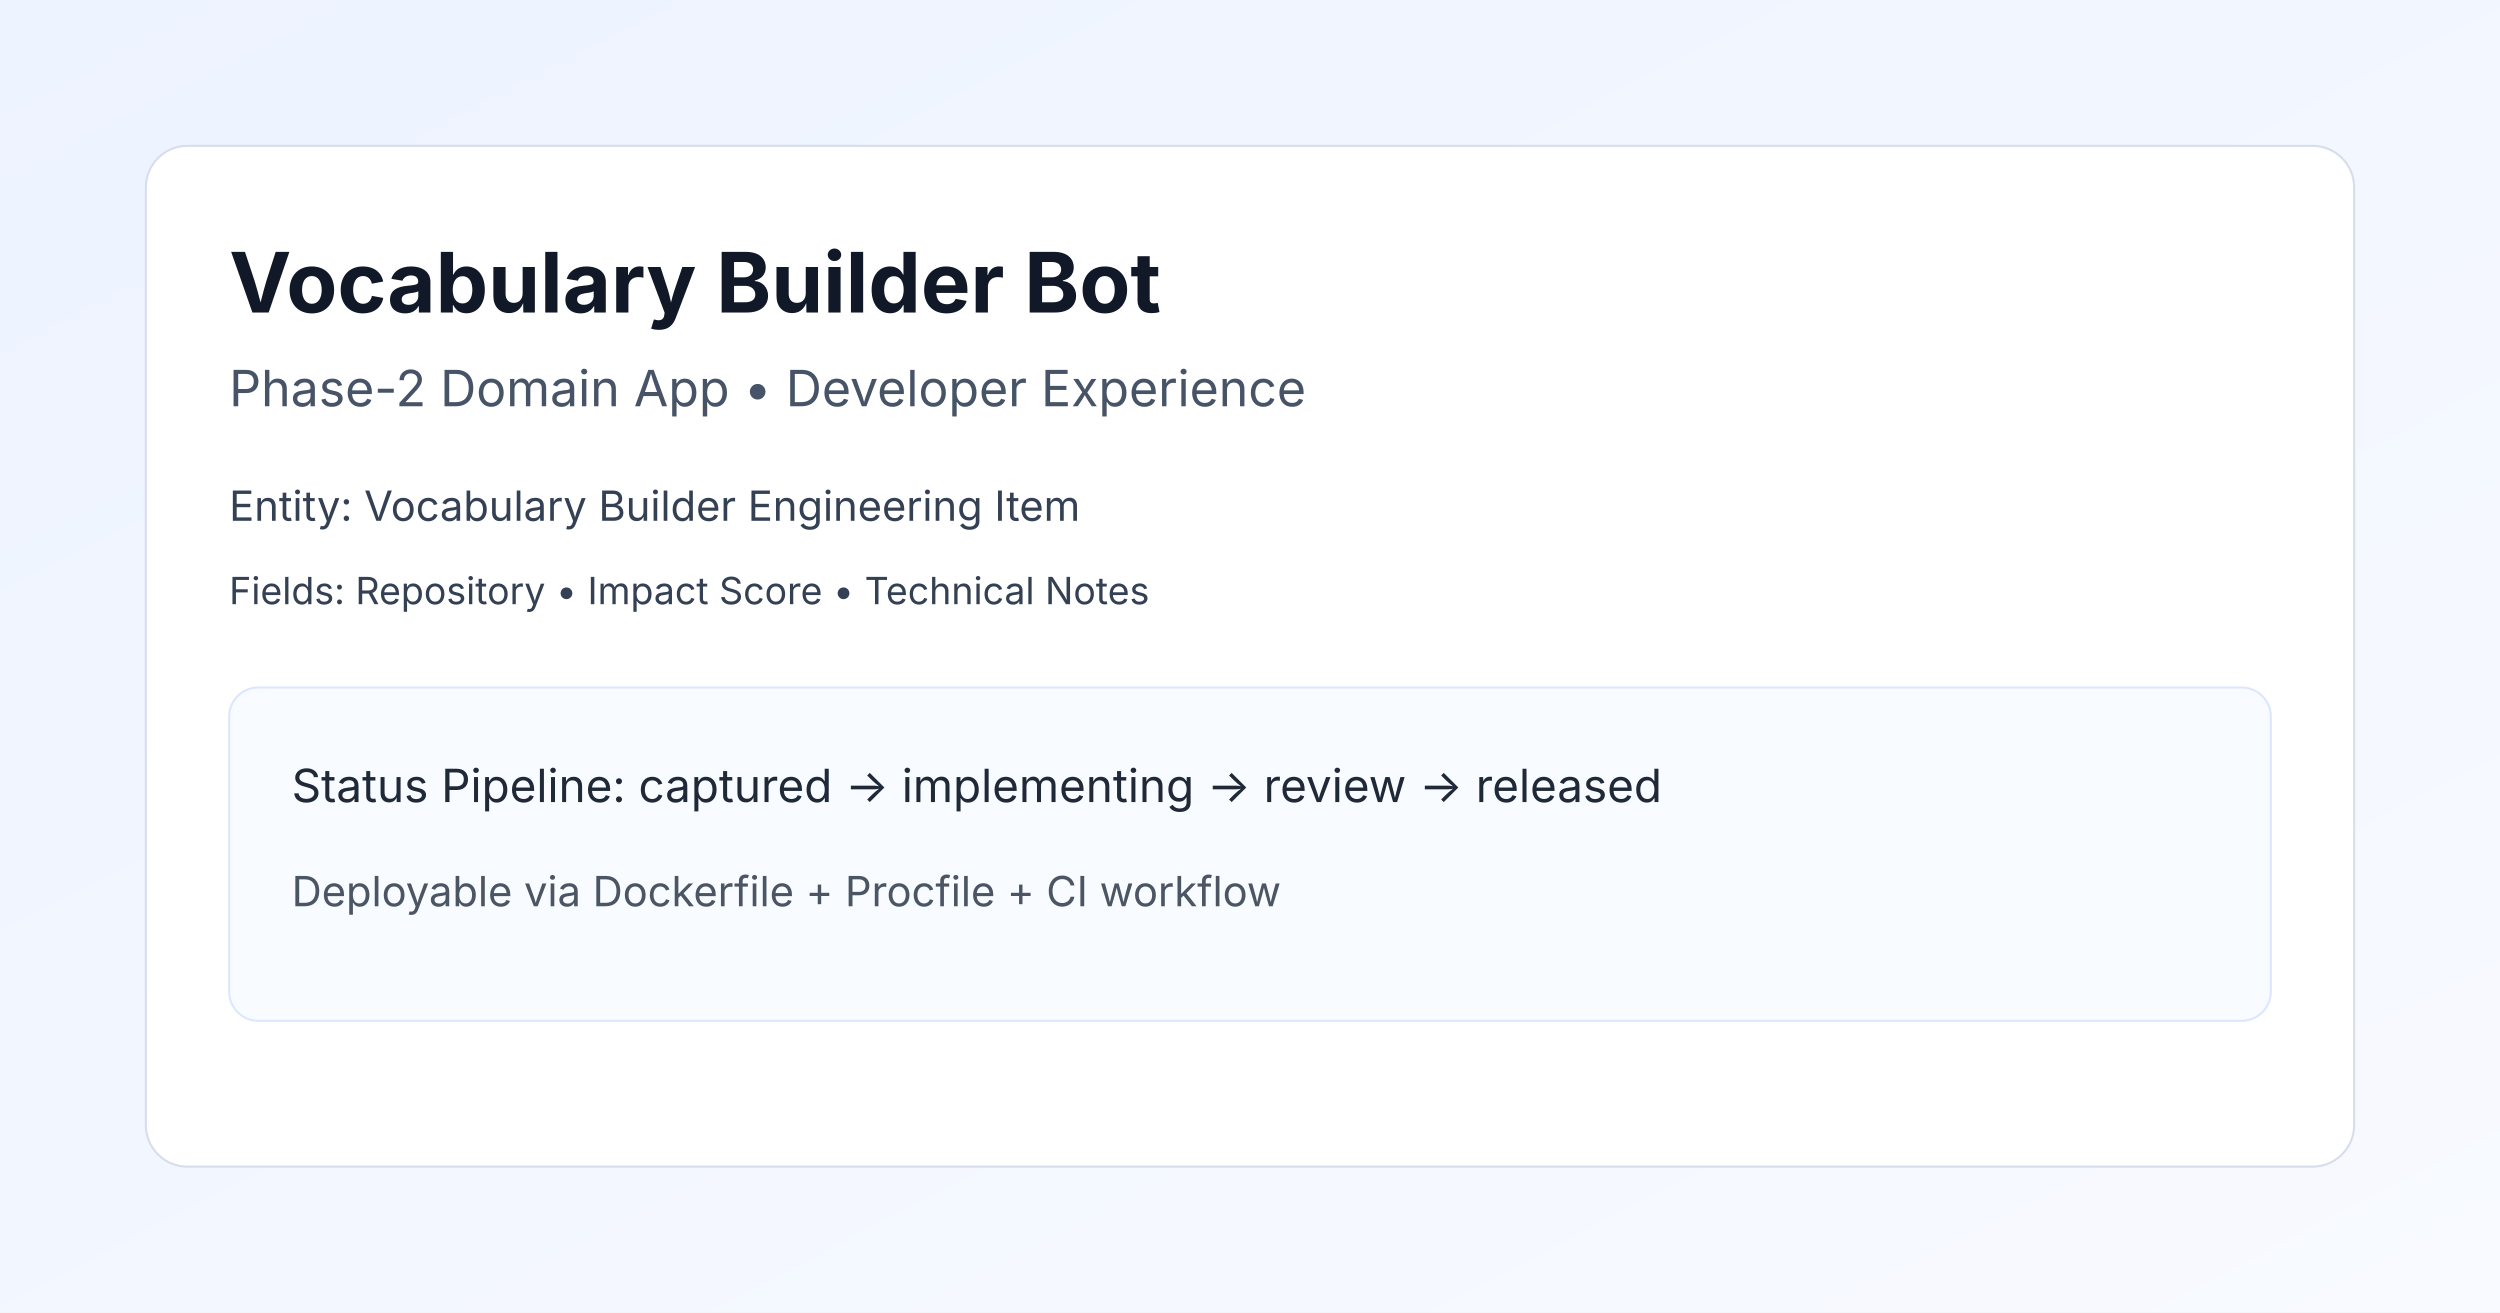
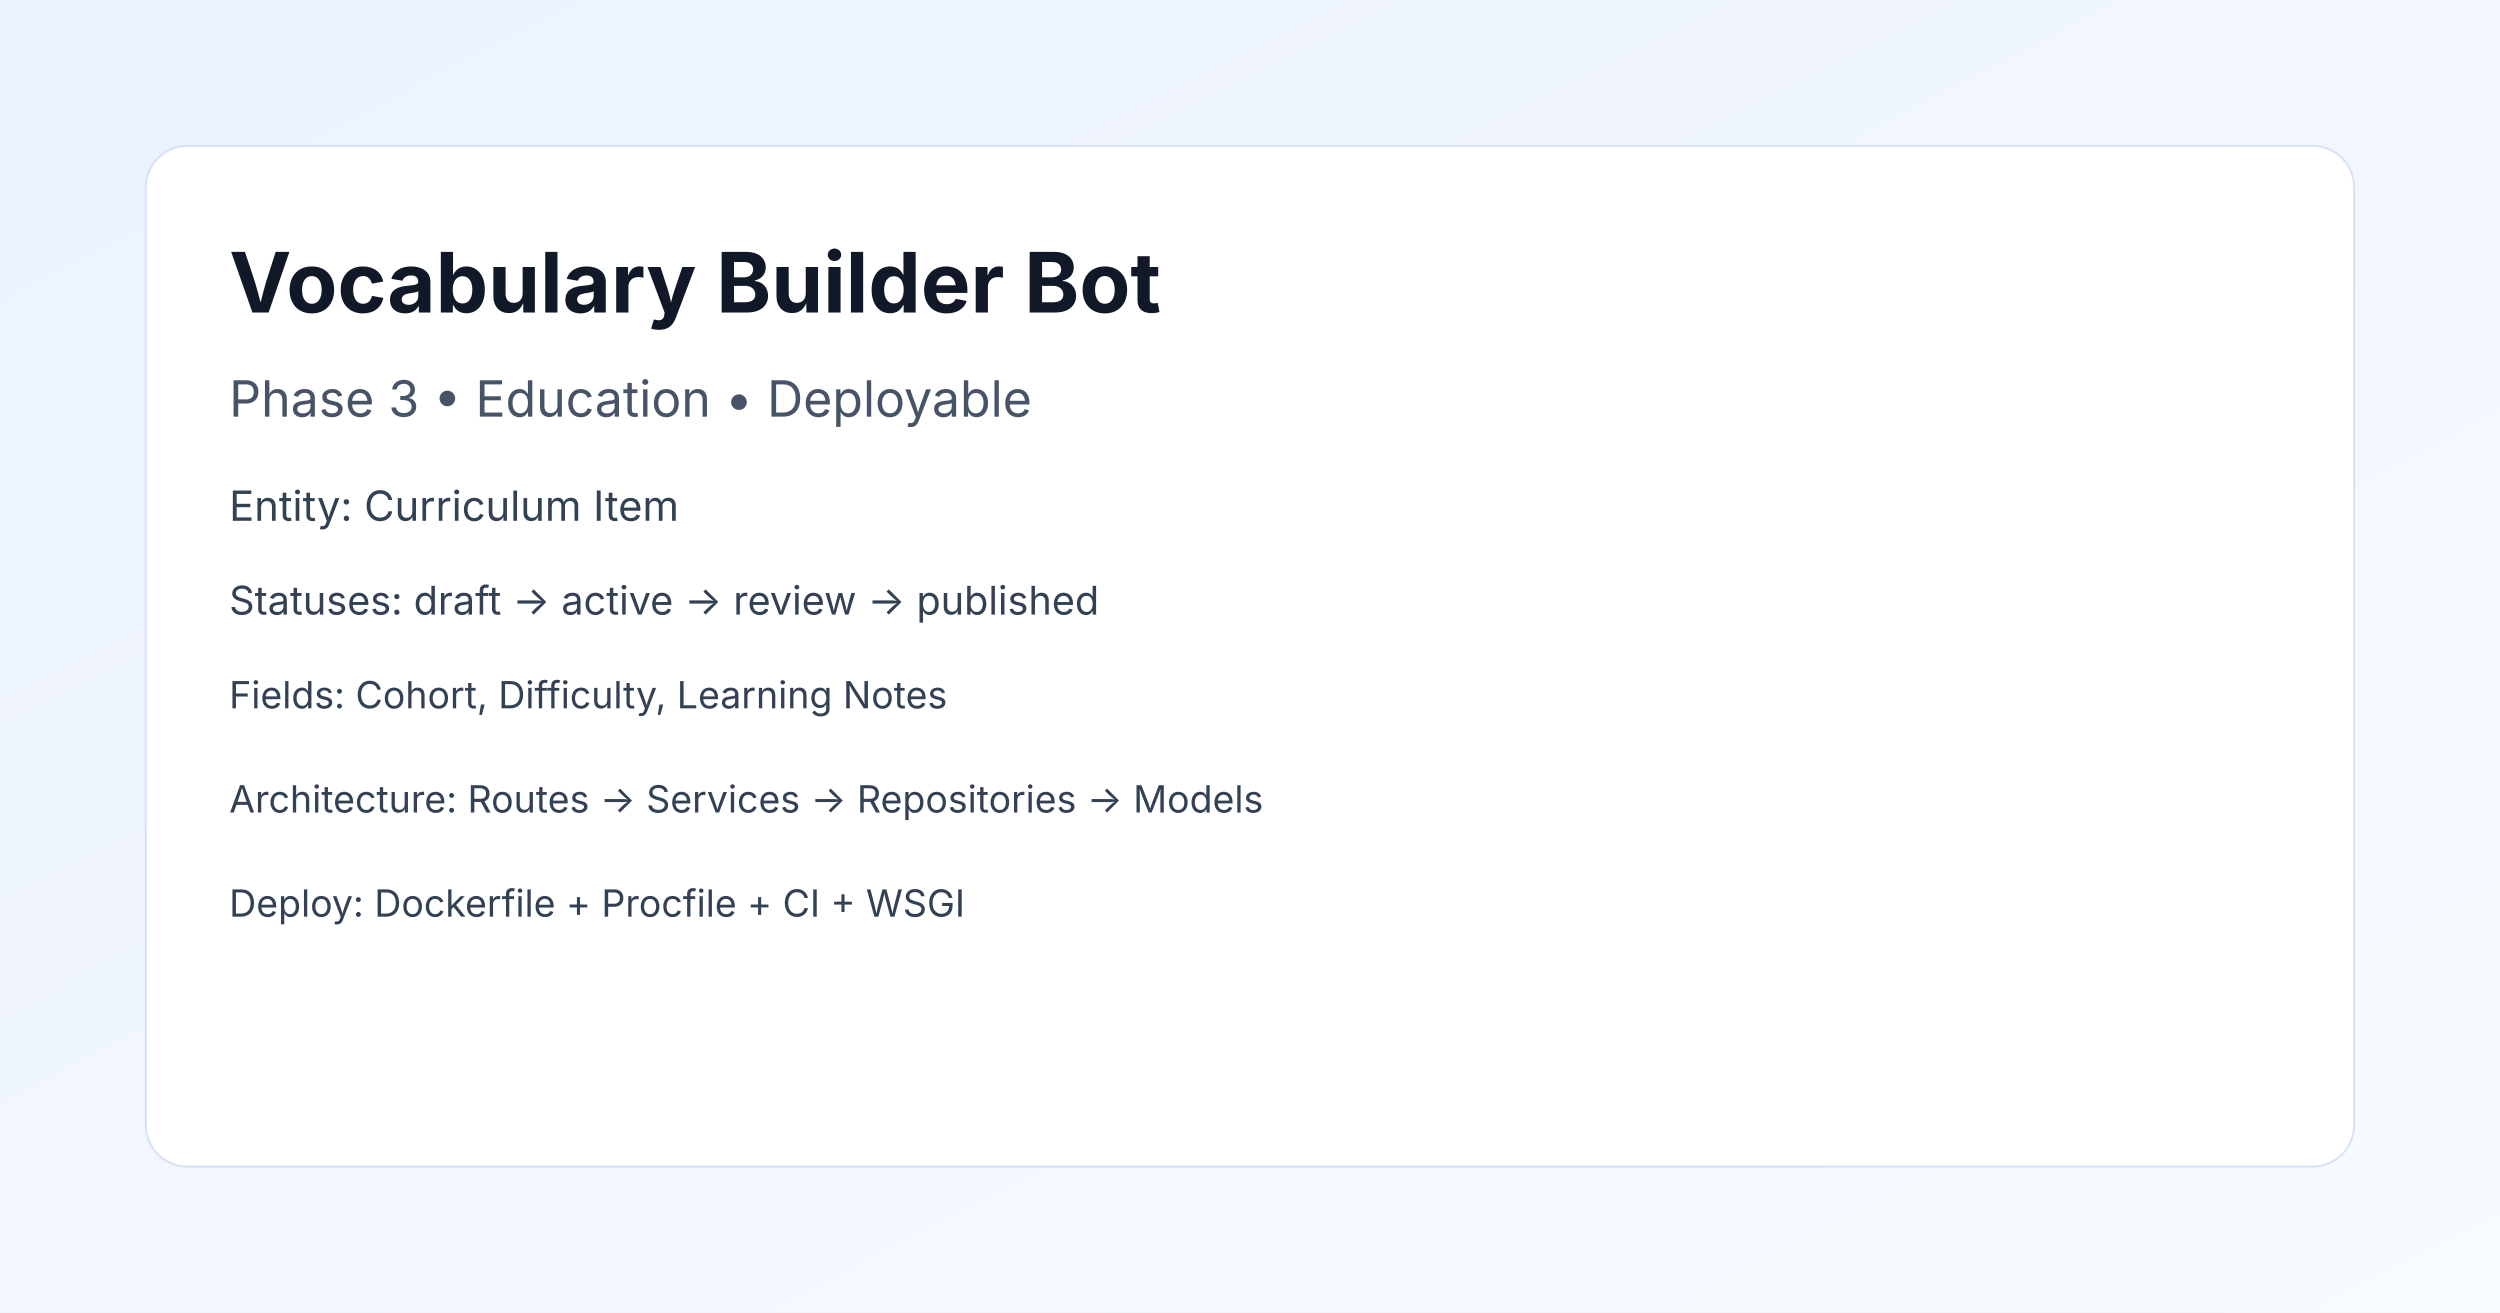
<svg xmlns="http://www.w3.org/2000/svg" width="1200" height="630" viewBox="0 0 1200 630">
  <defs>
    <linearGradient id="bg" x1="0" y1="0" x2="1" y2="1">
-       <stop offset="0%" stop-color="#edf3ff" />
-       <stop offset="100%" stop-color="#f8faff" />
+       <stop offset="0%" stop-color="#ebf2ff" />
+       <stop offset="100%" stop-color="#f8fbff" />
    </linearGradient>
  </defs>
  <rect width="1200" height="630" fill="url(#bg)" />
-   <rect x="70" y="70" width="1060" height="490" rx="20" fill="#fff" stroke="#d6ddeb" />
+   <rect x="70" y="70" width="1060" height="490" rx="20" fill="#ffffff" stroke="#d8e2f7" />
  <text x="110" y="150" font-size="40" font-family="Inter, Arial" fill="#111827" font-weight="700">Vocabulary Builder Bot</text>
-   <text x="110" y="195" font-size="24" font-family="Inter, Arial" fill="#475467">Phase-2 Domain App • Developer Experience</text>
-   <text x="110" y="250" font-size="20" font-family="Inter, Arial" fill="#344054">Entity: Vocabulary Builder Engineering Item</text>
-   <text x="110" y="290" font-size="18" font-family="Inter, Arial" fill="#344054">Fields: Repository • Impact Score • Technical Notes</text>
-   <rect x="110" y="330" width="980" height="160" rx="14" fill="#f8fbff" stroke="#dde6ff" />
-   <text x="140" y="385" font-size="22" font-family="Inter, Arial" fill="#1f2937">Status Pipeline: captured → implementing → review → released</text>
-   <text x="140" y="435" font-size="20" font-family="Inter, Arial" fill="#4b5563">Deployable via Dockerfile + Procfile + CI workflow</text>
+   <text x="110" y="200" font-size="24" font-family="Inter, Arial" fill="#475467">Phase 3 • Education • Deployable</text>
+   <text x="110" y="250" font-size="20" font-family="Inter, Arial" fill="#334155">Entity: Curriculum Item</text>
+   <text x="110" y="295" font-size="19" font-family="Inter, Arial" fill="#334155">Statuses: draft → active → review → published</text>
+   <text x="110" y="340" font-size="18" font-family="Inter, Arial" fill="#334155">Fields: Cohort, Difficulty, Learning Notes</text>
+   <text x="110" y="390" font-size="18" font-family="Inter, Arial" fill="#334155">Architecture: Routes → Services → Repositories → Models</text>
+   <text x="110" y="440" font-size="18" font-family="Inter, Arial" fill="#334155">Deploy: Dockerfile + Procfile + CI + WSGI</text>
</svg>
